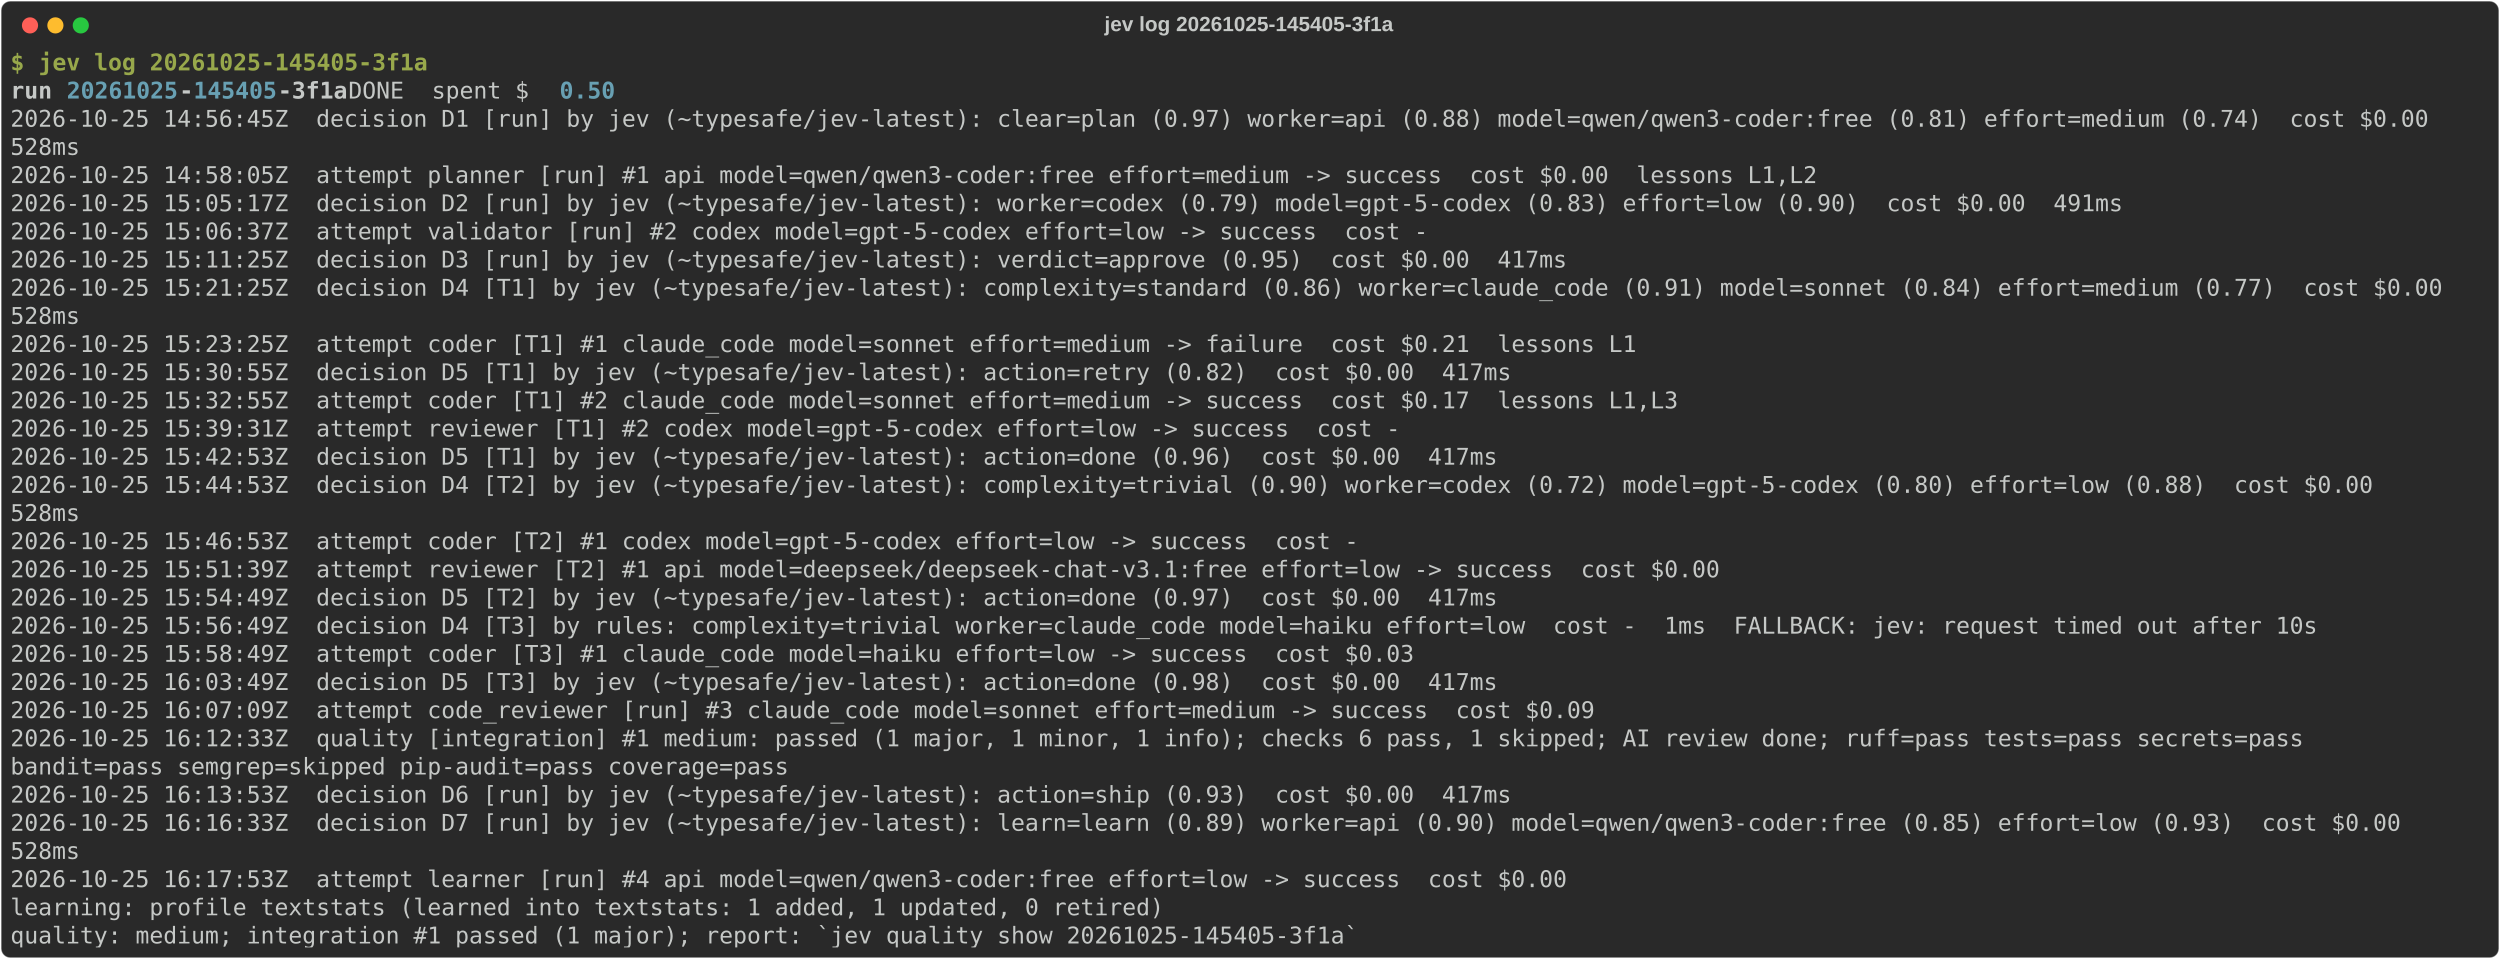
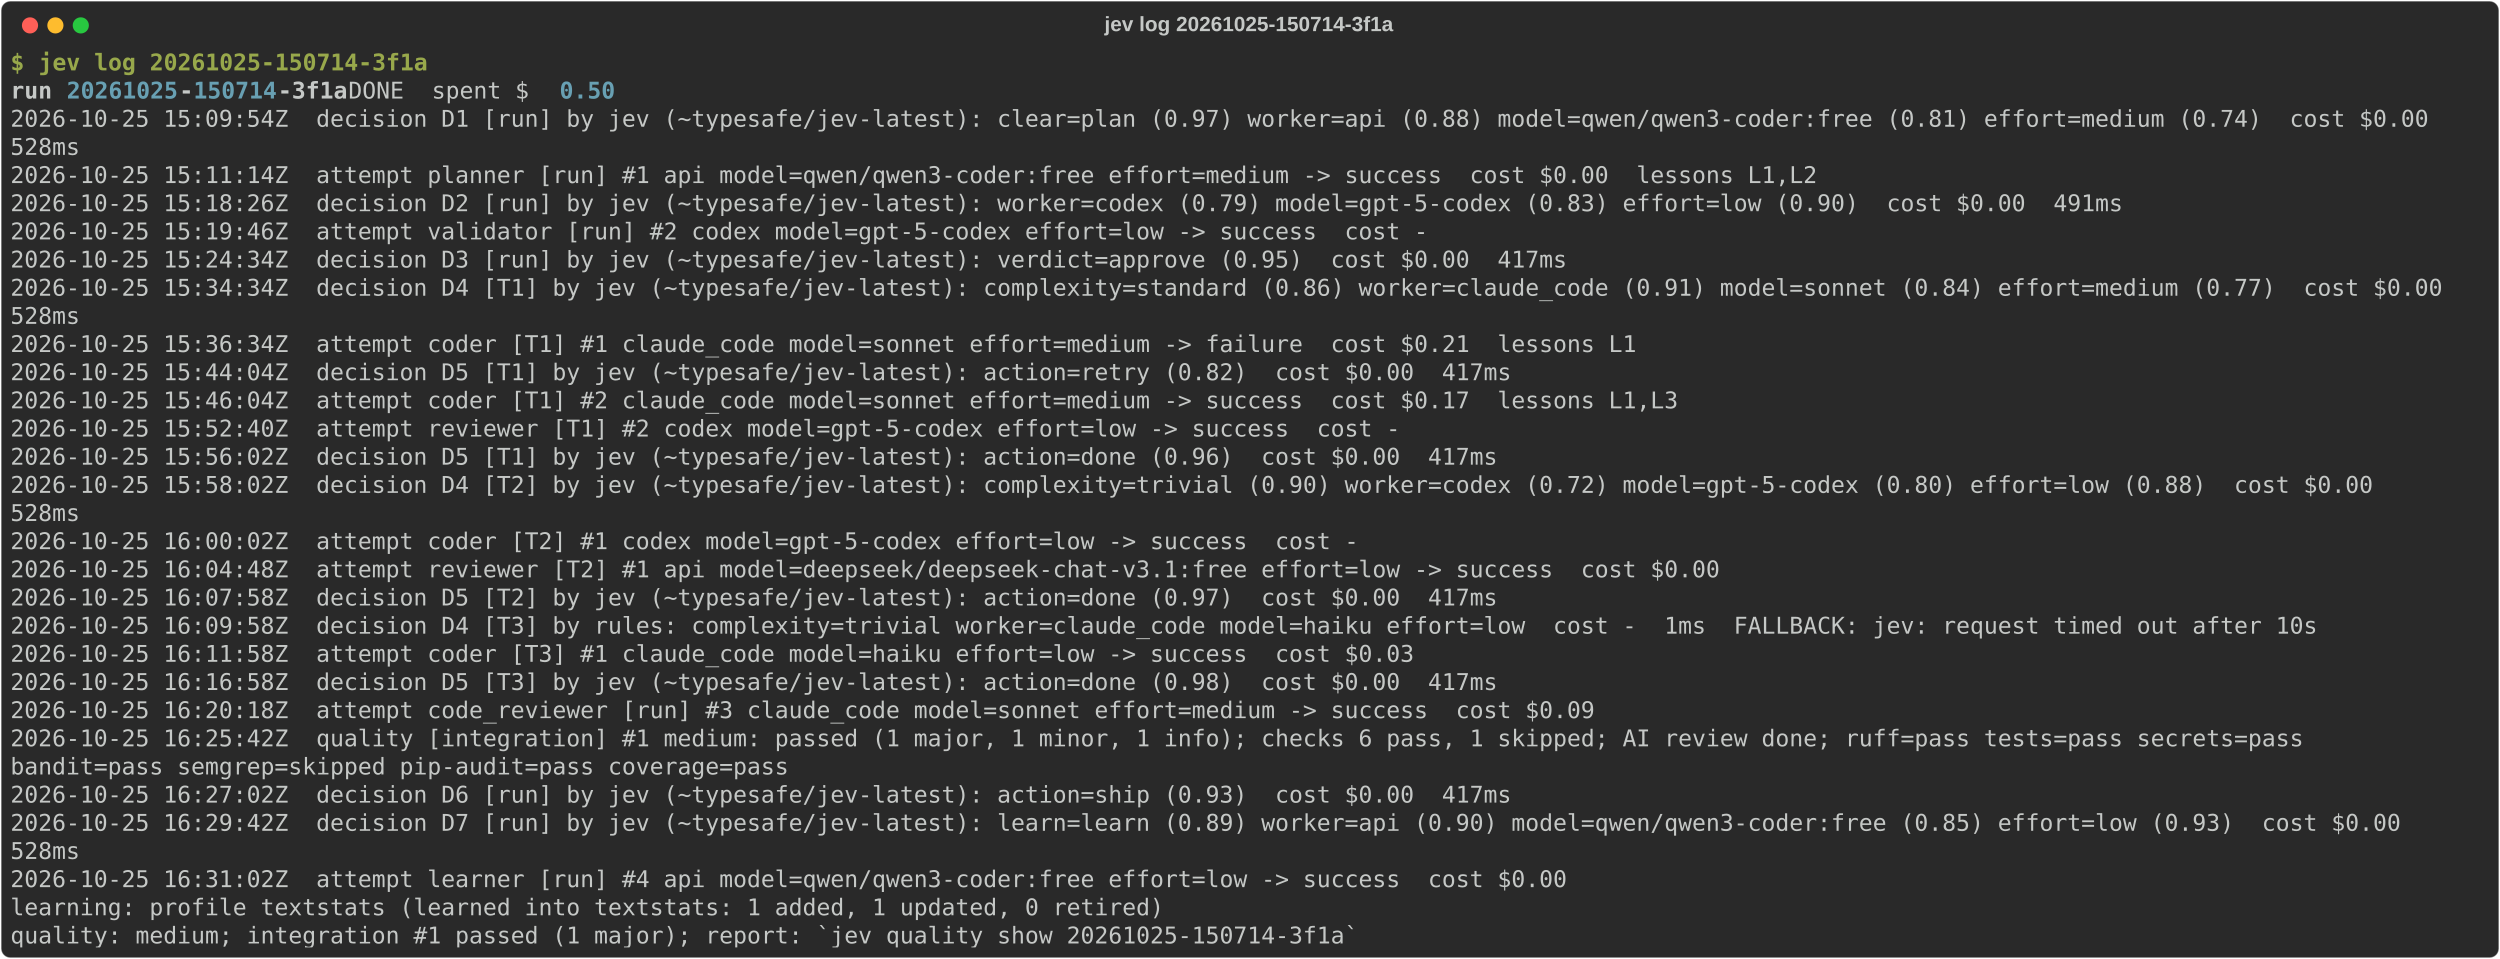
<svg xmlns="http://www.w3.org/2000/svg" class="rich-terminal" viewBox="0 0 2166 830.8">
  <style>

    @font-face {
        font-family: "Fira Code";
        src: local("FiraCode-Regular"),
                url("https://cdnjs.cloudflare.com/ajax/libs/firacode/6.2.0/woff2/FiraCode-Regular.woff2") format("woff2"),
                url("https://cdnjs.cloudflare.com/ajax/libs/firacode/6.2.0/woff/FiraCode-Regular.woff") format("woff");
        font-style: normal;
        font-weight: 400;
    }
    @font-face {
        font-family: "Fira Code";
        src: local("FiraCode-Bold"),
                url("https://cdnjs.cloudflare.com/ajax/libs/firacode/6.2.0/woff2/FiraCode-Bold.woff2") format("woff2"),
                url("https://cdnjs.cloudflare.com/ajax/libs/firacode/6.2.0/woff/FiraCode-Bold.woff") format("woff");
        font-style: bold;
        font-weight: 700;
    }

-     .terminal-702599231-matrix {
+     .terminal-1940770843-matrix {
        font-family: Fira Code, monospace;
        font-size: 20px;
        line-height: 24.4px;
        font-variant-east-asian: full-width;
    }

-     .terminal-702599231-title {
+     .terminal-1940770843-title {
        font-size: 18px;
        font-weight: bold;
        font-family: arial;
    }

-     .terminal-702599231-r1 { fill: #98a84b;font-weight: bold }
- .terminal-702599231-r2 { fill: #c5c8c6 }
- .terminal-702599231-r3 { fill: #c5c8c6;font-weight: bold }
- .terminal-702599231-r4 { fill: #68a0b3;font-weight: bold }
+     .terminal-1940770843-r1 { fill: #98a84b;font-weight: bold }
+ .terminal-1940770843-r2 { fill: #c5c8c6 }
+ .terminal-1940770843-r3 { fill: #c5c8c6;font-weight: bold }
+ .terminal-1940770843-r4 { fill: #68a0b3;font-weight: bold }
    </style>
  <defs>
-     <clipPath id="terminal-702599231-clip-terminal">
+     <clipPath id="terminal-1940770843-clip-terminal">
      <rect x="0" y="0" width="2146.2" height="779.8" />
    </clipPath>
-     <clipPath id="terminal-702599231-line-0">
+     <clipPath id="terminal-1940770843-line-0">
      <rect x="0" y="1.5" width="2147.2" height="24.65" />
    </clipPath>
-     <clipPath id="terminal-702599231-line-1">
+     <clipPath id="terminal-1940770843-line-1">
      <rect x="0" y="25.9" width="2147.2" height="24.65" />
    </clipPath>
-     <clipPath id="terminal-702599231-line-2">
+     <clipPath id="terminal-1940770843-line-2">
      <rect x="0" y="50.3" width="2147.2" height="24.65" />
    </clipPath>
-     <clipPath id="terminal-702599231-line-3">
+     <clipPath id="terminal-1940770843-line-3">
      <rect x="0" y="74.7" width="2147.2" height="24.65" />
    </clipPath>
-     <clipPath id="terminal-702599231-line-4">
+     <clipPath id="terminal-1940770843-line-4">
      <rect x="0" y="99.1" width="2147.2" height="24.65" />
    </clipPath>
-     <clipPath id="terminal-702599231-line-5">
+     <clipPath id="terminal-1940770843-line-5">
      <rect x="0" y="123.5" width="2147.2" height="24.65" />
    </clipPath>
-     <clipPath id="terminal-702599231-line-6">
+     <clipPath id="terminal-1940770843-line-6">
      <rect x="0" y="147.9" width="2147.2" height="24.65" />
    </clipPath>
-     <clipPath id="terminal-702599231-line-7">
+     <clipPath id="terminal-1940770843-line-7">
      <rect x="0" y="172.3" width="2147.2" height="24.65" />
    </clipPath>
-     <clipPath id="terminal-702599231-line-8">
+     <clipPath id="terminal-1940770843-line-8">
      <rect x="0" y="196.7" width="2147.2" height="24.65" />
    </clipPath>
-     <clipPath id="terminal-702599231-line-9">
+     <clipPath id="terminal-1940770843-line-9">
      <rect x="0" y="221.1" width="2147.2" height="24.65" />
    </clipPath>
-     <clipPath id="terminal-702599231-line-10">
+     <clipPath id="terminal-1940770843-line-10">
      <rect x="0" y="245.5" width="2147.2" height="24.65" />
    </clipPath>
-     <clipPath id="terminal-702599231-line-11">
+     <clipPath id="terminal-1940770843-line-11">
      <rect x="0" y="269.9" width="2147.2" height="24.65" />
    </clipPath>
-     <clipPath id="terminal-702599231-line-12">
+     <clipPath id="terminal-1940770843-line-12">
      <rect x="0" y="294.3" width="2147.2" height="24.65" />
    </clipPath>
-     <clipPath id="terminal-702599231-line-13">
+     <clipPath id="terminal-1940770843-line-13">
      <rect x="0" y="318.7" width="2147.2" height="24.65" />
    </clipPath>
-     <clipPath id="terminal-702599231-line-14">
+     <clipPath id="terminal-1940770843-line-14">
      <rect x="0" y="343.1" width="2147.2" height="24.65" />
    </clipPath>
-     <clipPath id="terminal-702599231-line-15">
+     <clipPath id="terminal-1940770843-line-15">
      <rect x="0" y="367.5" width="2147.2" height="24.65" />
    </clipPath>
-     <clipPath id="terminal-702599231-line-16">
+     <clipPath id="terminal-1940770843-line-16">
      <rect x="0" y="391.9" width="2147.2" height="24.65" />
    </clipPath>
-     <clipPath id="terminal-702599231-line-17">
+     <clipPath id="terminal-1940770843-line-17">
      <rect x="0" y="416.3" width="2147.2" height="24.65" />
    </clipPath>
-     <clipPath id="terminal-702599231-line-18">
+     <clipPath id="terminal-1940770843-line-18">
      <rect x="0" y="440.7" width="2147.2" height="24.65" />
    </clipPath>
-     <clipPath id="terminal-702599231-line-19">
+     <clipPath id="terminal-1940770843-line-19">
      <rect x="0" y="465.1" width="2147.2" height="24.65" />
    </clipPath>
-     <clipPath id="terminal-702599231-line-20">
+     <clipPath id="terminal-1940770843-line-20">
      <rect x="0" y="489.5" width="2147.2" height="24.65" />
    </clipPath>
-     <clipPath id="terminal-702599231-line-21">
+     <clipPath id="terminal-1940770843-line-21">
      <rect x="0" y="513.9" width="2147.2" height="24.65" />
    </clipPath>
-     <clipPath id="terminal-702599231-line-22">
+     <clipPath id="terminal-1940770843-line-22">
      <rect x="0" y="538.3" width="2147.2" height="24.65" />
    </clipPath>
-     <clipPath id="terminal-702599231-line-23">
+     <clipPath id="terminal-1940770843-line-23">
      <rect x="0" y="562.7" width="2147.2" height="24.65" />
    </clipPath>
-     <clipPath id="terminal-702599231-line-24">
+     <clipPath id="terminal-1940770843-line-24">
      <rect x="0" y="587.1" width="2147.2" height="24.65" />
    </clipPath>
-     <clipPath id="terminal-702599231-line-25">
+     <clipPath id="terminal-1940770843-line-25">
      <rect x="0" y="611.5" width="2147.2" height="24.65" />
    </clipPath>
-     <clipPath id="terminal-702599231-line-26">
+     <clipPath id="terminal-1940770843-line-26">
      <rect x="0" y="635.9" width="2147.2" height="24.65" />
    </clipPath>
-     <clipPath id="terminal-702599231-line-27">
+     <clipPath id="terminal-1940770843-line-27">
      <rect x="0" y="660.3" width="2147.2" height="24.65" />
    </clipPath>
-     <clipPath id="terminal-702599231-line-28">
+     <clipPath id="terminal-1940770843-line-28">
      <rect x="0" y="684.7" width="2147.2" height="24.65" />
    </clipPath>
-     <clipPath id="terminal-702599231-line-29">
+     <clipPath id="terminal-1940770843-line-29">
      <rect x="0" y="709.1" width="2147.2" height="24.65" />
    </clipPath>
-     <clipPath id="terminal-702599231-line-30">
+     <clipPath id="terminal-1940770843-line-30">
      <rect x="0" y="733.5" width="2147.2" height="24.65" />
    </clipPath>
  </defs>
  <rect fill="#292929" stroke="rgba(255,255,255,0.35)" stroke-width="1" x="1" y="1" width="2164" height="828.8" rx="8" />
-   <text class="terminal-702599231-title" fill="#c5c8c6" text-anchor="middle" x="1082" y="27">jev log 20261025-145405-3f1a</text>
+   <text class="terminal-1940770843-title" fill="#c5c8c6" text-anchor="middle" x="1082" y="27">jev log 20261025-150714-3f1a</text>
  <g transform="translate(26,22)">
    <circle cx="0" cy="0" r="7" fill="#ff5f57" />
    <circle cx="22" cy="0" r="7" fill="#febc2e" />
    <circle cx="44" cy="0" r="7" fill="#28c840" />
  </g>
-   <g transform="translate(9, 41)" clip-path="url(#terminal-702599231-clip-terminal)">
-     <g class="terminal-702599231-matrix">
-       <text class="terminal-702599231-r1" x="0" y="20" textLength="24.4" clip-path="url(#terminal-702599231-line-0)">$ </text>
-       <text class="terminal-702599231-r1" x="24.4" y="20" textLength="341.6" clip-path="url(#terminal-702599231-line-0)">jev log 20261025-145405-3f1a</text>
-       <text class="terminal-702599231-r2" x="2147.2" y="20" textLength="12.2" clip-path="url(#terminal-702599231-line-0)">
- </text>
-       <text class="terminal-702599231-r3" x="0" y="44.4" textLength="48.8" clip-path="url(#terminal-702599231-line-1)">run </text>
-       <text class="terminal-702599231-r4" x="48.8" y="44.4" textLength="97.6" clip-path="url(#terminal-702599231-line-1)">20261025</text>
-       <text class="terminal-702599231-r3" x="146.4" y="44.4" textLength="12.2" clip-path="url(#terminal-702599231-line-1)">-</text>
-       <text class="terminal-702599231-r4" x="158.6" y="44.4" textLength="73.2" clip-path="url(#terminal-702599231-line-1)">145405</text>
-       <text class="terminal-702599231-r3" x="231.8" y="44.4" textLength="61" clip-path="url(#terminal-702599231-line-1)">-3f1a</text>
-       <text class="terminal-702599231-r2" x="292.8" y="44.4" textLength="183" clip-path="url(#terminal-702599231-line-1)">  DONE  spent $</text>
-       <text class="terminal-702599231-r4" x="475.8" y="44.4" textLength="48.8" clip-path="url(#terminal-702599231-line-1)">0.50</text>
-       <text class="terminal-702599231-r2" x="2147.2" y="44.4" textLength="12.2" clip-path="url(#terminal-702599231-line-1)">
- </text>
-       <text class="terminal-702599231-r2" x="0" y="68.8" textLength="2147.2" clip-path="url(#terminal-702599231-line-2)">2026-10-25 14:56:45Z  decision D1 [run] by jev (~typesafe/jev-latest): clear=plan (0.97) worker=api (0.88) model=qwen/qwen3-coder:free (0.81) effort=medium (0.74)  cost $0.00  </text>
-       <text class="terminal-702599231-r2" x="2147.2" y="68.8" textLength="12.2" clip-path="url(#terminal-702599231-line-2)">
- </text>
-       <text class="terminal-702599231-r2" x="0" y="93.2" textLength="61" clip-path="url(#terminal-702599231-line-3)">528ms</text>
-       <text class="terminal-702599231-r2" x="2147.2" y="93.2" textLength="12.2" clip-path="url(#terminal-702599231-line-3)">
- </text>
-       <text class="terminal-702599231-r2" x="0" y="117.6" textLength="1586" clip-path="url(#terminal-702599231-line-4)">2026-10-25 14:58:05Z  attempt planner [run] #1 api model=qwen/qwen3-coder:free effort=medium -&gt; success  cost $0.00  lessons L1,L2</text>
-       <text class="terminal-702599231-r2" x="2147.2" y="117.6" textLength="12.2" clip-path="url(#terminal-702599231-line-4)">
- </text>
-       <text class="terminal-702599231-r2" x="0" y="142" textLength="1854.4" clip-path="url(#terminal-702599231-line-5)">2026-10-25 15:05:17Z  decision D2 [run] by jev (~typesafe/jev-latest): worker=codex (0.79) model=gpt-5-codex (0.83) effort=low (0.90)  cost $0.00  491ms</text>
-       <text class="terminal-702599231-r2" x="2147.2" y="142" textLength="12.2" clip-path="url(#terminal-702599231-line-5)">
- </text>
-       <text class="terminal-702599231-r2" x="0" y="166.4" textLength="1244.4" clip-path="url(#terminal-702599231-line-6)">2026-10-25 15:06:37Z  attempt validator [run] #2 codex model=gpt-5-codex effort=low -&gt; success  cost -</text>
-       <text class="terminal-702599231-r2" x="2147.2" y="166.4" textLength="12.2" clip-path="url(#terminal-702599231-line-6)">
- </text>
-       <text class="terminal-702599231-r2" x="0" y="190.8" textLength="1366.4" clip-path="url(#terminal-702599231-line-7)">2026-10-25 15:11:25Z  decision D3 [run] by jev (~typesafe/jev-latest): verdict=approve (0.95)  cost $0.00  417ms</text>
-       <text class="terminal-702599231-r2" x="2147.2" y="190.8" textLength="12.2" clip-path="url(#terminal-702599231-line-7)">
- </text>
-       <text class="terminal-702599231-r2" x="0" y="215.2" textLength="2147.2" clip-path="url(#terminal-702599231-line-8)">2026-10-25 15:21:25Z  decision D4 [T1] by jev (~typesafe/jev-latest): complexity=standard (0.86) worker=claude_code (0.91) model=sonnet (0.84) effort=medium (0.77)  cost $0.00 </text>
-       <text class="terminal-702599231-r2" x="2147.2" y="215.2" textLength="12.2" clip-path="url(#terminal-702599231-line-8)">
- </text>
-       <text class="terminal-702599231-r2" x="0" y="239.6" textLength="61" clip-path="url(#terminal-702599231-line-9)">528ms</text>
-       <text class="terminal-702599231-r2" x="2147.2" y="239.6" textLength="12.2" clip-path="url(#terminal-702599231-line-9)">
- </text>
-       <text class="terminal-702599231-r2" x="0" y="264" textLength="1427.4" clip-path="url(#terminal-702599231-line-10)">2026-10-25 15:23:25Z  attempt coder [T1] #1 claude_code model=sonnet effort=medium -&gt; failure  cost $0.21  lessons L1</text>
-       <text class="terminal-702599231-r2" x="2147.2" y="264" textLength="12.2" clip-path="url(#terminal-702599231-line-10)">
- </text>
-       <text class="terminal-702599231-r2" x="0" y="288.4" textLength="1317.6" clip-path="url(#terminal-702599231-line-11)">2026-10-25 15:30:55Z  decision D5 [T1] by jev (~typesafe/jev-latest): action=retry (0.82)  cost $0.00  417ms</text>
-       <text class="terminal-702599231-r2" x="2147.2" y="288.4" textLength="12.2" clip-path="url(#terminal-702599231-line-11)">
- </text>
-       <text class="terminal-702599231-r2" x="0" y="312.8" textLength="1464" clip-path="url(#terminal-702599231-line-12)">2026-10-25 15:32:55Z  attempt coder [T1] #2 claude_code model=sonnet effort=medium -&gt; success  cost $0.17  lessons L1,L3</text>
-       <text class="terminal-702599231-r2" x="2147.2" y="312.8" textLength="12.2" clip-path="url(#terminal-702599231-line-12)">
- </text>
-       <text class="terminal-702599231-r2" x="0" y="337.2" textLength="1220" clip-path="url(#terminal-702599231-line-13)">2026-10-25 15:39:31Z  attempt reviewer [T1] #2 codex model=gpt-5-codex effort=low -&gt; success  cost -</text>
-       <text class="terminal-702599231-r2" x="2147.2" y="337.2" textLength="12.2" clip-path="url(#terminal-702599231-line-13)">
- </text>
-       <text class="terminal-702599231-r2" x="0" y="361.6" textLength="1305.4" clip-path="url(#terminal-702599231-line-14)">2026-10-25 15:42:53Z  decision D5 [T1] by jev (~typesafe/jev-latest): action=done (0.96)  cost $0.00  417ms</text>
-       <text class="terminal-702599231-r2" x="2147.2" y="361.6" textLength="12.2" clip-path="url(#terminal-702599231-line-14)">
- </text>
-       <text class="terminal-702599231-r2" x="0" y="386" textLength="2098.4" clip-path="url(#terminal-702599231-line-15)">2026-10-25 15:44:53Z  decision D4 [T2] by jev (~typesafe/jev-latest): complexity=trivial (0.90) worker=codex (0.72) model=gpt-5-codex (0.80) effort=low (0.88)  cost $0.00  </text>
-       <text class="terminal-702599231-r2" x="2147.2" y="386" textLength="12.2" clip-path="url(#terminal-702599231-line-15)">
- </text>
-       <text class="terminal-702599231-r2" x="0" y="410.4" textLength="61" clip-path="url(#terminal-702599231-line-16)">528ms</text>
-       <text class="terminal-702599231-r2" x="2147.2" y="410.4" textLength="12.2" clip-path="url(#terminal-702599231-line-16)">
- </text>
-       <text class="terminal-702599231-r2" x="0" y="434.8" textLength="1183.4" clip-path="url(#terminal-702599231-line-17)">2026-10-25 15:46:53Z  attempt coder [T2] #1 codex model=gpt-5-codex effort=low -&gt; success  cost -</text>
-       <text class="terminal-702599231-r2" x="2147.2" y="434.8" textLength="12.2" clip-path="url(#terminal-702599231-line-17)">
- </text>
-       <text class="terminal-702599231-r2" x="0" y="459.2" textLength="1500.6" clip-path="url(#terminal-702599231-line-18)">2026-10-25 15:51:39Z  attempt reviewer [T2] #1 api model=deepseek/deepseek-chat-v3.1:free effort=low -&gt; success  cost $0.00</text>
-       <text class="terminal-702599231-r2" x="2147.2" y="459.2" textLength="12.2" clip-path="url(#terminal-702599231-line-18)">
- </text>
-       <text class="terminal-702599231-r2" x="0" y="483.6" textLength="1305.4" clip-path="url(#terminal-702599231-line-19)">2026-10-25 15:54:49Z  decision D5 [T2] by jev (~typesafe/jev-latest): action=done (0.97)  cost $0.00  417ms</text>
-       <text class="terminal-702599231-r2" x="2147.2" y="483.6" textLength="12.2" clip-path="url(#terminal-702599231-line-19)">
- </text>
-       <text class="terminal-702599231-r2" x="0" y="508" textLength="2025.2" clip-path="url(#terminal-702599231-line-20)">2026-10-25 15:56:49Z  decision D4 [T3] by rules: complexity=trivial worker=claude_code model=haiku effort=low  cost -  1ms  FALLBACK: jev: request timed out after 10s</text>
-       <text class="terminal-702599231-r2" x="2147.2" y="508" textLength="12.2" clip-path="url(#terminal-702599231-line-20)">
- </text>
-       <text class="terminal-702599231-r2" x="0" y="532.4" textLength="1232.2" clip-path="url(#terminal-702599231-line-21)">2026-10-25 15:58:49Z  attempt coder [T3] #1 claude_code model=haiku effort=low -&gt; success  cost $0.03</text>
-       <text class="terminal-702599231-r2" x="2147.2" y="532.4" textLength="12.2" clip-path="url(#terminal-702599231-line-21)">
- </text>
-       <text class="terminal-702599231-r2" x="0" y="556.8" textLength="1305.4" clip-path="url(#terminal-702599231-line-22)">2026-10-25 16:03:49Z  decision D5 [T3] by jev (~typesafe/jev-latest): action=done (0.98)  cost $0.00  417ms</text>
-       <text class="terminal-702599231-r2" x="2147.2" y="556.8" textLength="12.2" clip-path="url(#terminal-702599231-line-22)">
- </text>
-       <text class="terminal-702599231-r2" x="0" y="581.2" textLength="1390.8" clip-path="url(#terminal-702599231-line-23)">2026-10-25 16:07:09Z  attempt code_reviewer [run] #3 claude_code model=sonnet effort=medium -&gt; success  cost $0.09</text>
-       <text class="terminal-702599231-r2" x="2147.2" y="581.2" textLength="12.2" clip-path="url(#terminal-702599231-line-23)">
- </text>
-       <text class="terminal-702599231-r2" x="0" y="605.6" textLength="2025.2" clip-path="url(#terminal-702599231-line-24)">2026-10-25 16:12:33Z  quality [integration] #1 medium: passed (1 major, 1 minor, 1 info); checks 6 pass, 1 skipped; AI review done; ruff=pass tests=pass secrets=pass </text>
-       <text class="terminal-702599231-r2" x="2147.2" y="605.6" textLength="12.2" clip-path="url(#terminal-702599231-line-24)">
- </text>
-       <text class="terminal-702599231-r2" x="0" y="630" textLength="683.2" clip-path="url(#terminal-702599231-line-25)">bandit=pass semgrep=skipped pip-audit=pass coverage=pass</text>
-       <text class="terminal-702599231-r2" x="2147.2" y="630" textLength="12.2" clip-path="url(#terminal-702599231-line-25)">
- </text>
-       <text class="terminal-702599231-r2" x="0" y="654.4" textLength="1317.6" clip-path="url(#terminal-702599231-line-26)">2026-10-25 16:13:53Z  decision D6 [run] by jev (~typesafe/jev-latest): action=ship (0.93)  cost $0.00  417ms</text>
-       <text class="terminal-702599231-r2" x="2147.2" y="654.4" textLength="12.2" clip-path="url(#terminal-702599231-line-26)">
- </text>
-       <text class="terminal-702599231-r2" x="0" y="678.8" textLength="2122.8" clip-path="url(#terminal-702599231-line-27)">2026-10-25 16:16:33Z  decision D7 [run] by jev (~typesafe/jev-latest): learn=learn (0.89) worker=api (0.90) model=qwen/qwen3-coder:free (0.85) effort=low (0.93)  cost $0.00  </text>
-       <text class="terminal-702599231-r2" x="2147.2" y="678.8" textLength="12.2" clip-path="url(#terminal-702599231-line-27)">
- </text>
-       <text class="terminal-702599231-r2" x="0" y="703.2" textLength="61" clip-path="url(#terminal-702599231-line-28)">528ms</text>
-       <text class="terminal-702599231-r2" x="2147.2" y="703.2" textLength="12.2" clip-path="url(#terminal-702599231-line-28)">
- </text>
-       <text class="terminal-702599231-r2" x="0" y="727.6" textLength="1366.4" clip-path="url(#terminal-702599231-line-29)">2026-10-25 16:17:53Z  attempt learner [run] #4 api model=qwen/qwen3-coder:free effort=low -&gt; success  cost $0.00</text>
-       <text class="terminal-702599231-r2" x="2147.2" y="727.6" textLength="12.2" clip-path="url(#terminal-702599231-line-29)">
- </text>
-       <text class="terminal-702599231-r2" x="0" y="752" textLength="1012.6" clip-path="url(#terminal-702599231-line-30)">learning: profile textstats (learned into textstats: 1 added, 1 updated, 0 retired)</text>
-       <text class="terminal-702599231-r2" x="2147.2" y="752" textLength="12.2" clip-path="url(#terminal-702599231-line-30)">
- </text>
-       <text class="terminal-702599231-r2" x="0" y="776.4" textLength="1183.4" clip-path="url(#terminal-702599231-line-31)">quality: medium; integration #1 passed (1 major); report: `jev quality show 20261025-145405-3f1a`</text>
-       <text class="terminal-702599231-r2" x="2147.2" y="776.4" textLength="12.2" clip-path="url(#terminal-702599231-line-31)">
+   <g transform="translate(9, 41)" clip-path="url(#terminal-1940770843-clip-terminal)">
+     <g class="terminal-1940770843-matrix">
+       <text class="terminal-1940770843-r1" x="0" y="20" textLength="24.4" clip-path="url(#terminal-1940770843-line-0)">$ </text>
+       <text class="terminal-1940770843-r1" x="24.4" y="20" textLength="341.6" clip-path="url(#terminal-1940770843-line-0)">jev log 20261025-150714-3f1a</text>
+       <text class="terminal-1940770843-r2" x="2147.2" y="20" textLength="12.2" clip-path="url(#terminal-1940770843-line-0)">
+ </text>
+       <text class="terminal-1940770843-r3" x="0" y="44.4" textLength="48.8" clip-path="url(#terminal-1940770843-line-1)">run </text>
+       <text class="terminal-1940770843-r4" x="48.8" y="44.4" textLength="97.6" clip-path="url(#terminal-1940770843-line-1)">20261025</text>
+       <text class="terminal-1940770843-r3" x="146.4" y="44.4" textLength="12.2" clip-path="url(#terminal-1940770843-line-1)">-</text>
+       <text class="terminal-1940770843-r4" x="158.6" y="44.4" textLength="73.2" clip-path="url(#terminal-1940770843-line-1)">150714</text>
+       <text class="terminal-1940770843-r3" x="231.8" y="44.4" textLength="61" clip-path="url(#terminal-1940770843-line-1)">-3f1a</text>
+       <text class="terminal-1940770843-r2" x="292.8" y="44.4" textLength="183" clip-path="url(#terminal-1940770843-line-1)">  DONE  spent $</text>
+       <text class="terminal-1940770843-r4" x="475.8" y="44.4" textLength="48.8" clip-path="url(#terminal-1940770843-line-1)">0.50</text>
+       <text class="terminal-1940770843-r2" x="2147.2" y="44.4" textLength="12.2" clip-path="url(#terminal-1940770843-line-1)">
+ </text>
+       <text class="terminal-1940770843-r2" x="0" y="68.8" textLength="2147.2" clip-path="url(#terminal-1940770843-line-2)">2026-10-25 15:09:54Z  decision D1 [run] by jev (~typesafe/jev-latest): clear=plan (0.97) worker=api (0.88) model=qwen/qwen3-coder:free (0.81) effort=medium (0.74)  cost $0.00  </text>
+       <text class="terminal-1940770843-r2" x="2147.2" y="68.8" textLength="12.2" clip-path="url(#terminal-1940770843-line-2)">
+ </text>
+       <text class="terminal-1940770843-r2" x="0" y="93.2" textLength="61" clip-path="url(#terminal-1940770843-line-3)">528ms</text>
+       <text class="terminal-1940770843-r2" x="2147.2" y="93.2" textLength="12.2" clip-path="url(#terminal-1940770843-line-3)">
+ </text>
+       <text class="terminal-1940770843-r2" x="0" y="117.6" textLength="1586" clip-path="url(#terminal-1940770843-line-4)">2026-10-25 15:11:14Z  attempt planner [run] #1 api model=qwen/qwen3-coder:free effort=medium -&gt; success  cost $0.00  lessons L1,L2</text>
+       <text class="terminal-1940770843-r2" x="2147.2" y="117.6" textLength="12.2" clip-path="url(#terminal-1940770843-line-4)">
+ </text>
+       <text class="terminal-1940770843-r2" x="0" y="142" textLength="1854.4" clip-path="url(#terminal-1940770843-line-5)">2026-10-25 15:18:26Z  decision D2 [run] by jev (~typesafe/jev-latest): worker=codex (0.79) model=gpt-5-codex (0.83) effort=low (0.90)  cost $0.00  491ms</text>
+       <text class="terminal-1940770843-r2" x="2147.2" y="142" textLength="12.2" clip-path="url(#terminal-1940770843-line-5)">
+ </text>
+       <text class="terminal-1940770843-r2" x="0" y="166.4" textLength="1244.4" clip-path="url(#terminal-1940770843-line-6)">2026-10-25 15:19:46Z  attempt validator [run] #2 codex model=gpt-5-codex effort=low -&gt; success  cost -</text>
+       <text class="terminal-1940770843-r2" x="2147.2" y="166.4" textLength="12.2" clip-path="url(#terminal-1940770843-line-6)">
+ </text>
+       <text class="terminal-1940770843-r2" x="0" y="190.8" textLength="1366.4" clip-path="url(#terminal-1940770843-line-7)">2026-10-25 15:24:34Z  decision D3 [run] by jev (~typesafe/jev-latest): verdict=approve (0.95)  cost $0.00  417ms</text>
+       <text class="terminal-1940770843-r2" x="2147.2" y="190.8" textLength="12.2" clip-path="url(#terminal-1940770843-line-7)">
+ </text>
+       <text class="terminal-1940770843-r2" x="0" y="215.2" textLength="2147.2" clip-path="url(#terminal-1940770843-line-8)">2026-10-25 15:34:34Z  decision D4 [T1] by jev (~typesafe/jev-latest): complexity=standard (0.86) worker=claude_code (0.91) model=sonnet (0.84) effort=medium (0.77)  cost $0.00 </text>
+       <text class="terminal-1940770843-r2" x="2147.2" y="215.2" textLength="12.2" clip-path="url(#terminal-1940770843-line-8)">
+ </text>
+       <text class="terminal-1940770843-r2" x="0" y="239.6" textLength="61" clip-path="url(#terminal-1940770843-line-9)">528ms</text>
+       <text class="terminal-1940770843-r2" x="2147.2" y="239.6" textLength="12.2" clip-path="url(#terminal-1940770843-line-9)">
+ </text>
+       <text class="terminal-1940770843-r2" x="0" y="264" textLength="1427.4" clip-path="url(#terminal-1940770843-line-10)">2026-10-25 15:36:34Z  attempt coder [T1] #1 claude_code model=sonnet effort=medium -&gt; failure  cost $0.21  lessons L1</text>
+       <text class="terminal-1940770843-r2" x="2147.2" y="264" textLength="12.2" clip-path="url(#terminal-1940770843-line-10)">
+ </text>
+       <text class="terminal-1940770843-r2" x="0" y="288.4" textLength="1317.6" clip-path="url(#terminal-1940770843-line-11)">2026-10-25 15:44:04Z  decision D5 [T1] by jev (~typesafe/jev-latest): action=retry (0.82)  cost $0.00  417ms</text>
+       <text class="terminal-1940770843-r2" x="2147.2" y="288.4" textLength="12.2" clip-path="url(#terminal-1940770843-line-11)">
+ </text>
+       <text class="terminal-1940770843-r2" x="0" y="312.8" textLength="1464" clip-path="url(#terminal-1940770843-line-12)">2026-10-25 15:46:04Z  attempt coder [T1] #2 claude_code model=sonnet effort=medium -&gt; success  cost $0.17  lessons L1,L3</text>
+       <text class="terminal-1940770843-r2" x="2147.2" y="312.8" textLength="12.2" clip-path="url(#terminal-1940770843-line-12)">
+ </text>
+       <text class="terminal-1940770843-r2" x="0" y="337.2" textLength="1220" clip-path="url(#terminal-1940770843-line-13)">2026-10-25 15:52:40Z  attempt reviewer [T1] #2 codex model=gpt-5-codex effort=low -&gt; success  cost -</text>
+       <text class="terminal-1940770843-r2" x="2147.2" y="337.2" textLength="12.2" clip-path="url(#terminal-1940770843-line-13)">
+ </text>
+       <text class="terminal-1940770843-r2" x="0" y="361.6" textLength="1305.4" clip-path="url(#terminal-1940770843-line-14)">2026-10-25 15:56:02Z  decision D5 [T1] by jev (~typesafe/jev-latest): action=done (0.96)  cost $0.00  417ms</text>
+       <text class="terminal-1940770843-r2" x="2147.2" y="361.6" textLength="12.2" clip-path="url(#terminal-1940770843-line-14)">
+ </text>
+       <text class="terminal-1940770843-r2" x="0" y="386" textLength="2098.4" clip-path="url(#terminal-1940770843-line-15)">2026-10-25 15:58:02Z  decision D4 [T2] by jev (~typesafe/jev-latest): complexity=trivial (0.90) worker=codex (0.72) model=gpt-5-codex (0.80) effort=low (0.88)  cost $0.00  </text>
+       <text class="terminal-1940770843-r2" x="2147.2" y="386" textLength="12.2" clip-path="url(#terminal-1940770843-line-15)">
+ </text>
+       <text class="terminal-1940770843-r2" x="0" y="410.4" textLength="61" clip-path="url(#terminal-1940770843-line-16)">528ms</text>
+       <text class="terminal-1940770843-r2" x="2147.2" y="410.4" textLength="12.2" clip-path="url(#terminal-1940770843-line-16)">
+ </text>
+       <text class="terminal-1940770843-r2" x="0" y="434.8" textLength="1183.4" clip-path="url(#terminal-1940770843-line-17)">2026-10-25 16:00:02Z  attempt coder [T2] #1 codex model=gpt-5-codex effort=low -&gt; success  cost -</text>
+       <text class="terminal-1940770843-r2" x="2147.2" y="434.8" textLength="12.2" clip-path="url(#terminal-1940770843-line-17)">
+ </text>
+       <text class="terminal-1940770843-r2" x="0" y="459.2" textLength="1500.6" clip-path="url(#terminal-1940770843-line-18)">2026-10-25 16:04:48Z  attempt reviewer [T2] #1 api model=deepseek/deepseek-chat-v3.1:free effort=low -&gt; success  cost $0.00</text>
+       <text class="terminal-1940770843-r2" x="2147.2" y="459.2" textLength="12.2" clip-path="url(#terminal-1940770843-line-18)">
+ </text>
+       <text class="terminal-1940770843-r2" x="0" y="483.6" textLength="1305.4" clip-path="url(#terminal-1940770843-line-19)">2026-10-25 16:07:58Z  decision D5 [T2] by jev (~typesafe/jev-latest): action=done (0.97)  cost $0.00  417ms</text>
+       <text class="terminal-1940770843-r2" x="2147.2" y="483.6" textLength="12.2" clip-path="url(#terminal-1940770843-line-19)">
+ </text>
+       <text class="terminal-1940770843-r2" x="0" y="508" textLength="2025.2" clip-path="url(#terminal-1940770843-line-20)">2026-10-25 16:09:58Z  decision D4 [T3] by rules: complexity=trivial worker=claude_code model=haiku effort=low  cost -  1ms  FALLBACK: jev: request timed out after 10s</text>
+       <text class="terminal-1940770843-r2" x="2147.2" y="508" textLength="12.2" clip-path="url(#terminal-1940770843-line-20)">
+ </text>
+       <text class="terminal-1940770843-r2" x="0" y="532.4" textLength="1232.2" clip-path="url(#terminal-1940770843-line-21)">2026-10-25 16:11:58Z  attempt coder [T3] #1 claude_code model=haiku effort=low -&gt; success  cost $0.03</text>
+       <text class="terminal-1940770843-r2" x="2147.2" y="532.4" textLength="12.2" clip-path="url(#terminal-1940770843-line-21)">
+ </text>
+       <text class="terminal-1940770843-r2" x="0" y="556.8" textLength="1305.4" clip-path="url(#terminal-1940770843-line-22)">2026-10-25 16:16:58Z  decision D5 [T3] by jev (~typesafe/jev-latest): action=done (0.98)  cost $0.00  417ms</text>
+       <text class="terminal-1940770843-r2" x="2147.2" y="556.8" textLength="12.2" clip-path="url(#terminal-1940770843-line-22)">
+ </text>
+       <text class="terminal-1940770843-r2" x="0" y="581.2" textLength="1390.8" clip-path="url(#terminal-1940770843-line-23)">2026-10-25 16:20:18Z  attempt code_reviewer [run] #3 claude_code model=sonnet effort=medium -&gt; success  cost $0.09</text>
+       <text class="terminal-1940770843-r2" x="2147.2" y="581.2" textLength="12.2" clip-path="url(#terminal-1940770843-line-23)">
+ </text>
+       <text class="terminal-1940770843-r2" x="0" y="605.6" textLength="2025.2" clip-path="url(#terminal-1940770843-line-24)">2026-10-25 16:25:42Z  quality [integration] #1 medium: passed (1 major, 1 minor, 1 info); checks 6 pass, 1 skipped; AI review done; ruff=pass tests=pass secrets=pass </text>
+       <text class="terminal-1940770843-r2" x="2147.2" y="605.6" textLength="12.2" clip-path="url(#terminal-1940770843-line-24)">
+ </text>
+       <text class="terminal-1940770843-r2" x="0" y="630" textLength="683.2" clip-path="url(#terminal-1940770843-line-25)">bandit=pass semgrep=skipped pip-audit=pass coverage=pass</text>
+       <text class="terminal-1940770843-r2" x="2147.2" y="630" textLength="12.2" clip-path="url(#terminal-1940770843-line-25)">
+ </text>
+       <text class="terminal-1940770843-r2" x="0" y="654.4" textLength="1317.6" clip-path="url(#terminal-1940770843-line-26)">2026-10-25 16:27:02Z  decision D6 [run] by jev (~typesafe/jev-latest): action=ship (0.93)  cost $0.00  417ms</text>
+       <text class="terminal-1940770843-r2" x="2147.2" y="654.4" textLength="12.2" clip-path="url(#terminal-1940770843-line-26)">
+ </text>
+       <text class="terminal-1940770843-r2" x="0" y="678.8" textLength="2122.8" clip-path="url(#terminal-1940770843-line-27)">2026-10-25 16:29:42Z  decision D7 [run] by jev (~typesafe/jev-latest): learn=learn (0.89) worker=api (0.90) model=qwen/qwen3-coder:free (0.85) effort=low (0.93)  cost $0.00  </text>
+       <text class="terminal-1940770843-r2" x="2147.2" y="678.8" textLength="12.2" clip-path="url(#terminal-1940770843-line-27)">
+ </text>
+       <text class="terminal-1940770843-r2" x="0" y="703.2" textLength="61" clip-path="url(#terminal-1940770843-line-28)">528ms</text>
+       <text class="terminal-1940770843-r2" x="2147.2" y="703.2" textLength="12.2" clip-path="url(#terminal-1940770843-line-28)">
+ </text>
+       <text class="terminal-1940770843-r2" x="0" y="727.6" textLength="1366.4" clip-path="url(#terminal-1940770843-line-29)">2026-10-25 16:31:02Z  attempt learner [run] #4 api model=qwen/qwen3-coder:free effort=low -&gt; success  cost $0.00</text>
+       <text class="terminal-1940770843-r2" x="2147.2" y="727.6" textLength="12.2" clip-path="url(#terminal-1940770843-line-29)">
+ </text>
+       <text class="terminal-1940770843-r2" x="0" y="752" textLength="1012.6" clip-path="url(#terminal-1940770843-line-30)">learning: profile textstats (learned into textstats: 1 added, 1 updated, 0 retired)</text>
+       <text class="terminal-1940770843-r2" x="2147.2" y="752" textLength="12.2" clip-path="url(#terminal-1940770843-line-30)">
+ </text>
+       <text class="terminal-1940770843-r2" x="0" y="776.4" textLength="1183.4" clip-path="url(#terminal-1940770843-line-31)">quality: medium; integration #1 passed (1 major); report: `jev quality show 20261025-150714-3f1a`</text>
+       <text class="terminal-1940770843-r2" x="2147.2" y="776.4" textLength="12.2" clip-path="url(#terminal-1940770843-line-31)">
</text>
    </g>
  </g>
</svg>
